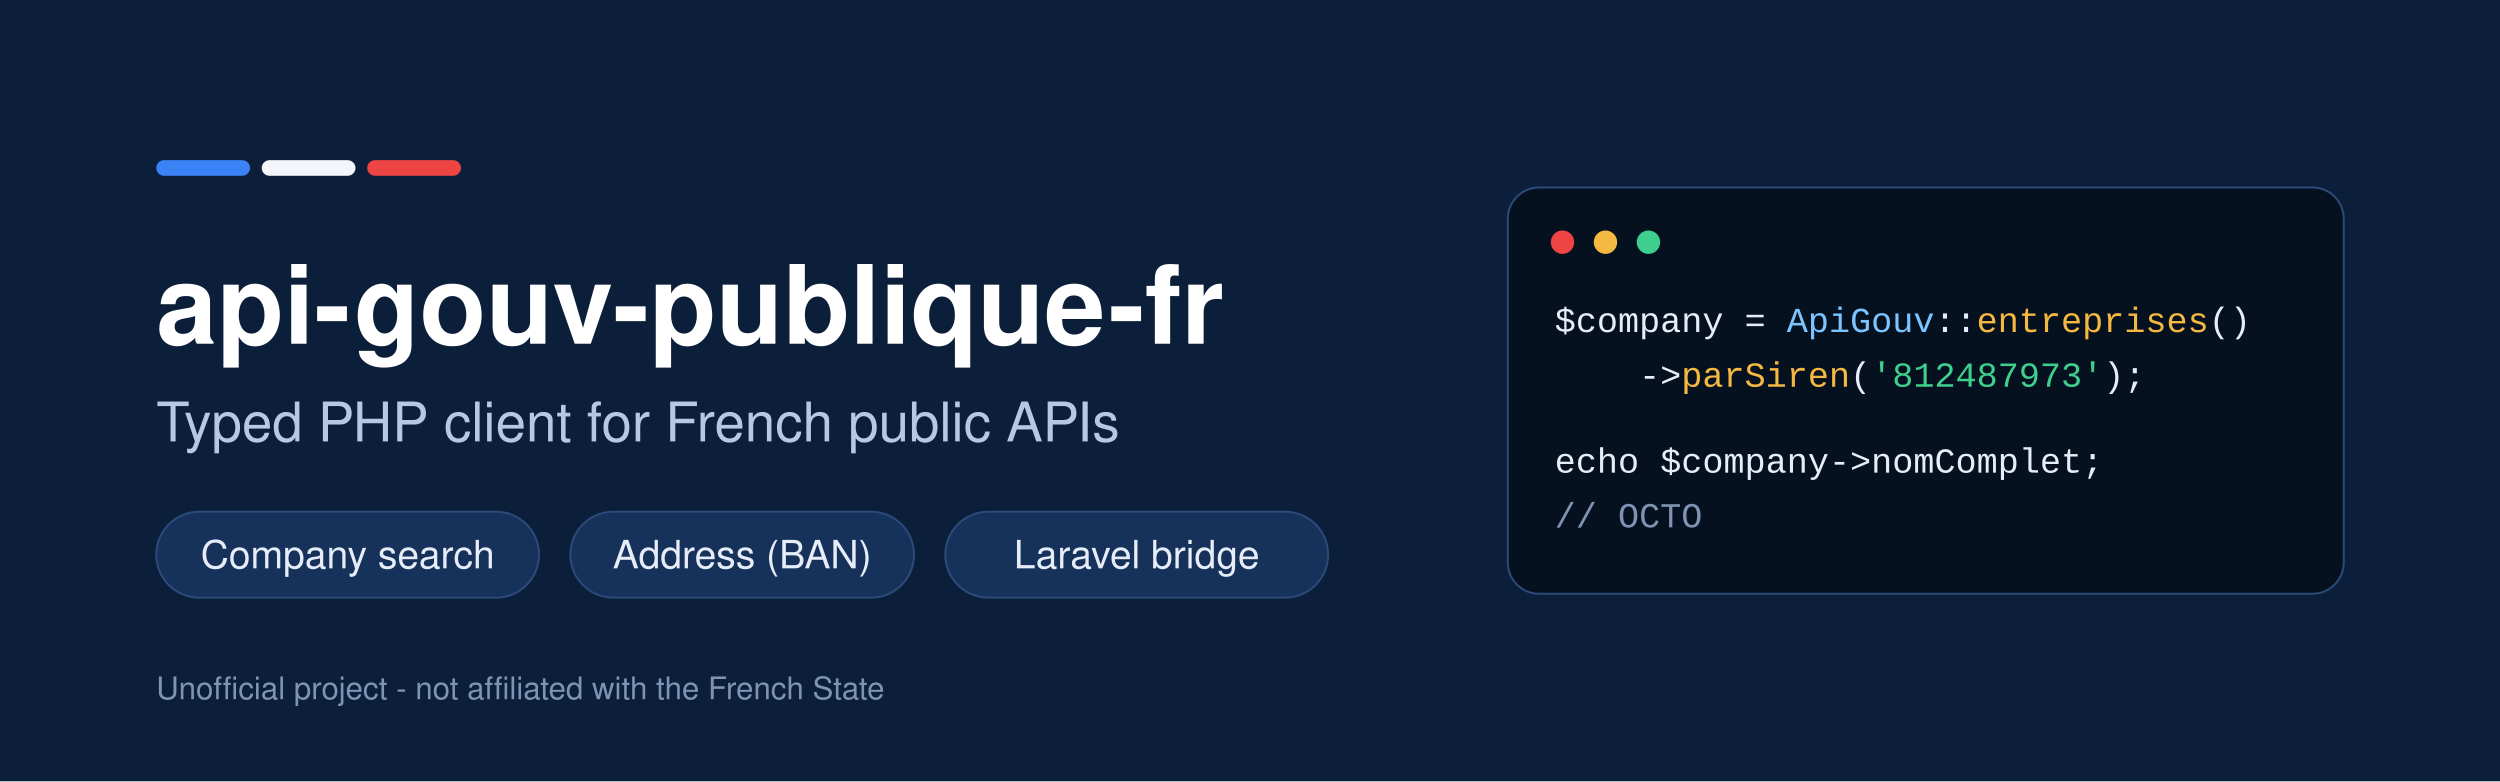
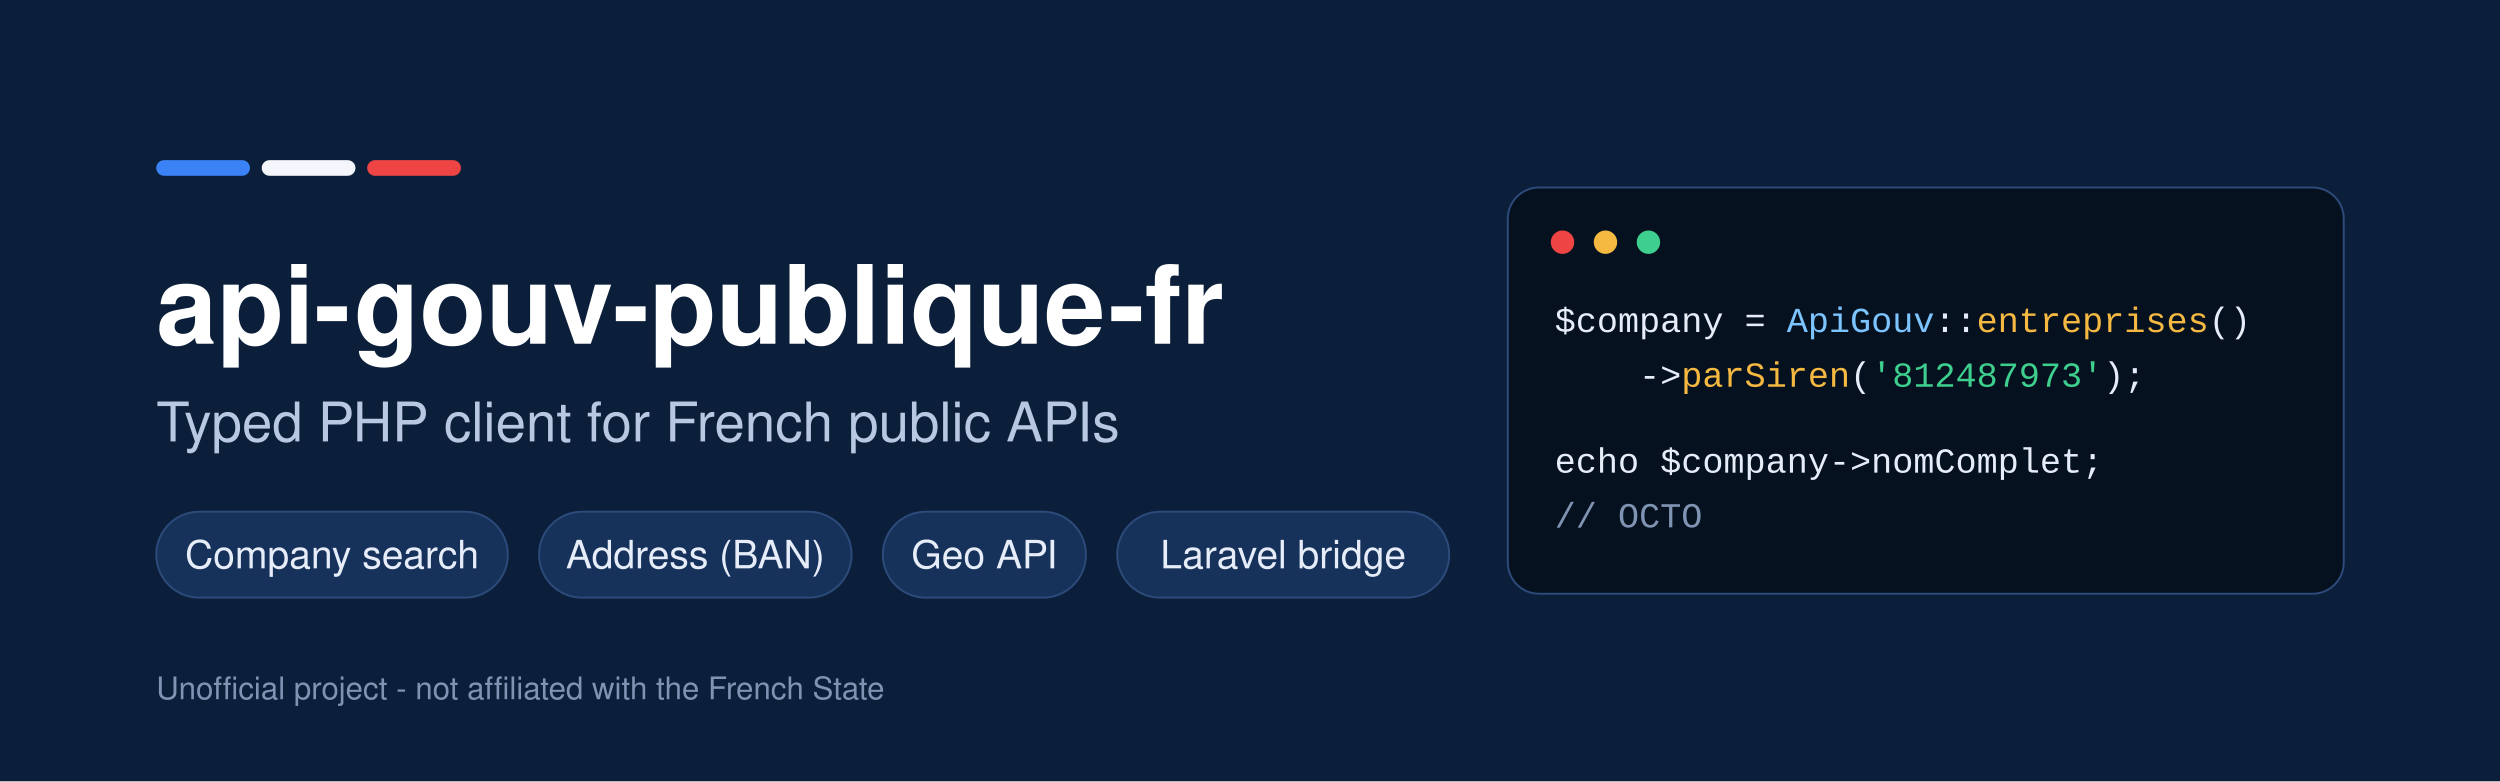
<svg xmlns="http://www.w3.org/2000/svg" viewBox="0 0 1280 400" width="1280" height="400" role="img" aria-labelledby="title desc">
  <rect width="1280" height="400" fill="#0b1f3a" />
  <rect x="80" y="82" width="48" height="8" rx="4" fill="#3b82f6" />
  <rect x="134" y="82" width="48" height="8" rx="4" fill="#f4f6fb" />
  <rect x="188" y="82" width="48" height="8" rx="4" fill="#ef4444" />
  <text x="80" y="176" font-family="'Segoe UI', 'Helvetica Neue', Helvetica, Arial, sans-serif" font-size="56" font-weight="700" fill="#ffffff">api-gouv-publique-fr</text>
  <text x="80" y="226" font-family="'Segoe UI', 'Helvetica Neue', Helvetica, Arial, sans-serif" font-size="28" fill="#b9c8e2">Typed PHP client for French public APIs</text>
  <g font-family="'Segoe UI', 'Helvetica Neue', Helvetica, Arial, sans-serif" font-size="20" fill="#e6edf9">
-     <rect x="80" y="262" width="196" height="44" rx="22" fill="#16325a" stroke="#2c4a7a" />
-     <text x="178" y="291" text-anchor="middle">Company search</text>
-     <rect x="292" y="262" width="176" height="44" rx="22" fill="#16325a" stroke="#2c4a7a" />
-     <text x="380" y="291" text-anchor="middle">Address (BAN)</text>
-     <rect x="484" y="262" width="196" height="44" rx="22" fill="#16325a" stroke="#2c4a7a" />
-     <text x="582" y="291" text-anchor="middle">Laravel bridge</text>
+     <rect x="80" y="262" width="180" height="44" rx="22" fill="#16325a" stroke="#2c4a7a" />
+     <text x="170" y="291" text-anchor="middle">Company search</text>
+     <rect x="276" y="262" width="160" height="44" rx="22" fill="#16325a" stroke="#2c4a7a" />
+     <text x="356" y="291" text-anchor="middle">Address (BAN)</text>
+     <rect x="452" y="262" width="104" height="44" rx="22" fill="#16325a" stroke="#2c4a7a" />
+     <text x="504" y="291" text-anchor="middle">Geo API</text>
+     <rect x="572" y="262" width="170" height="44" rx="22" fill="#16325a" stroke="#2c4a7a" />
+     <text x="657" y="291" text-anchor="middle">Laravel bridge</text>
  </g>
  <rect x="772" y="96" width="428" height="208" rx="16" fill="#06111f" stroke="#2c4a7a" />
  <circle cx="800" cy="124" r="6" fill="#ef4444" />
  <circle cx="822" cy="124" r="6" fill="#f5b942" />
  <circle cx="844" cy="124" r="6" fill="#3ecf8e" />
  <g font-family="'SFMono-Regular', Consolas, 'Liberation Mono', Menlo, monospace" font-size="18" xml:space="preserve">
    <text x="796" y="170" fill="#e6edf9">$company = <tspan fill="#7cc4ff">ApiGouv</tspan>::<tspan fill="#f5b942">entreprises</tspan>()</text>
    <text x="796" y="198" fill="#e6edf9">    -&gt;<tspan fill="#f5b942">parSiren</tspan>(<tspan fill="#3ecf8e">'812487973'</tspan>);</text>
    <text x="796" y="242" fill="#e6edf9">echo $company-&gt;nomComplet;</text>
    <text x="796" y="270" fill="#7f93b3">// OCTO</text>
  </g>
  <text x="80" y="358" font-family="'Segoe UI', 'Helvetica Neue', Helvetica, Arial, sans-serif" font-size="16" fill="#7f93b3">Unofficial project - not affiliated with the French State</text>
</svg>
